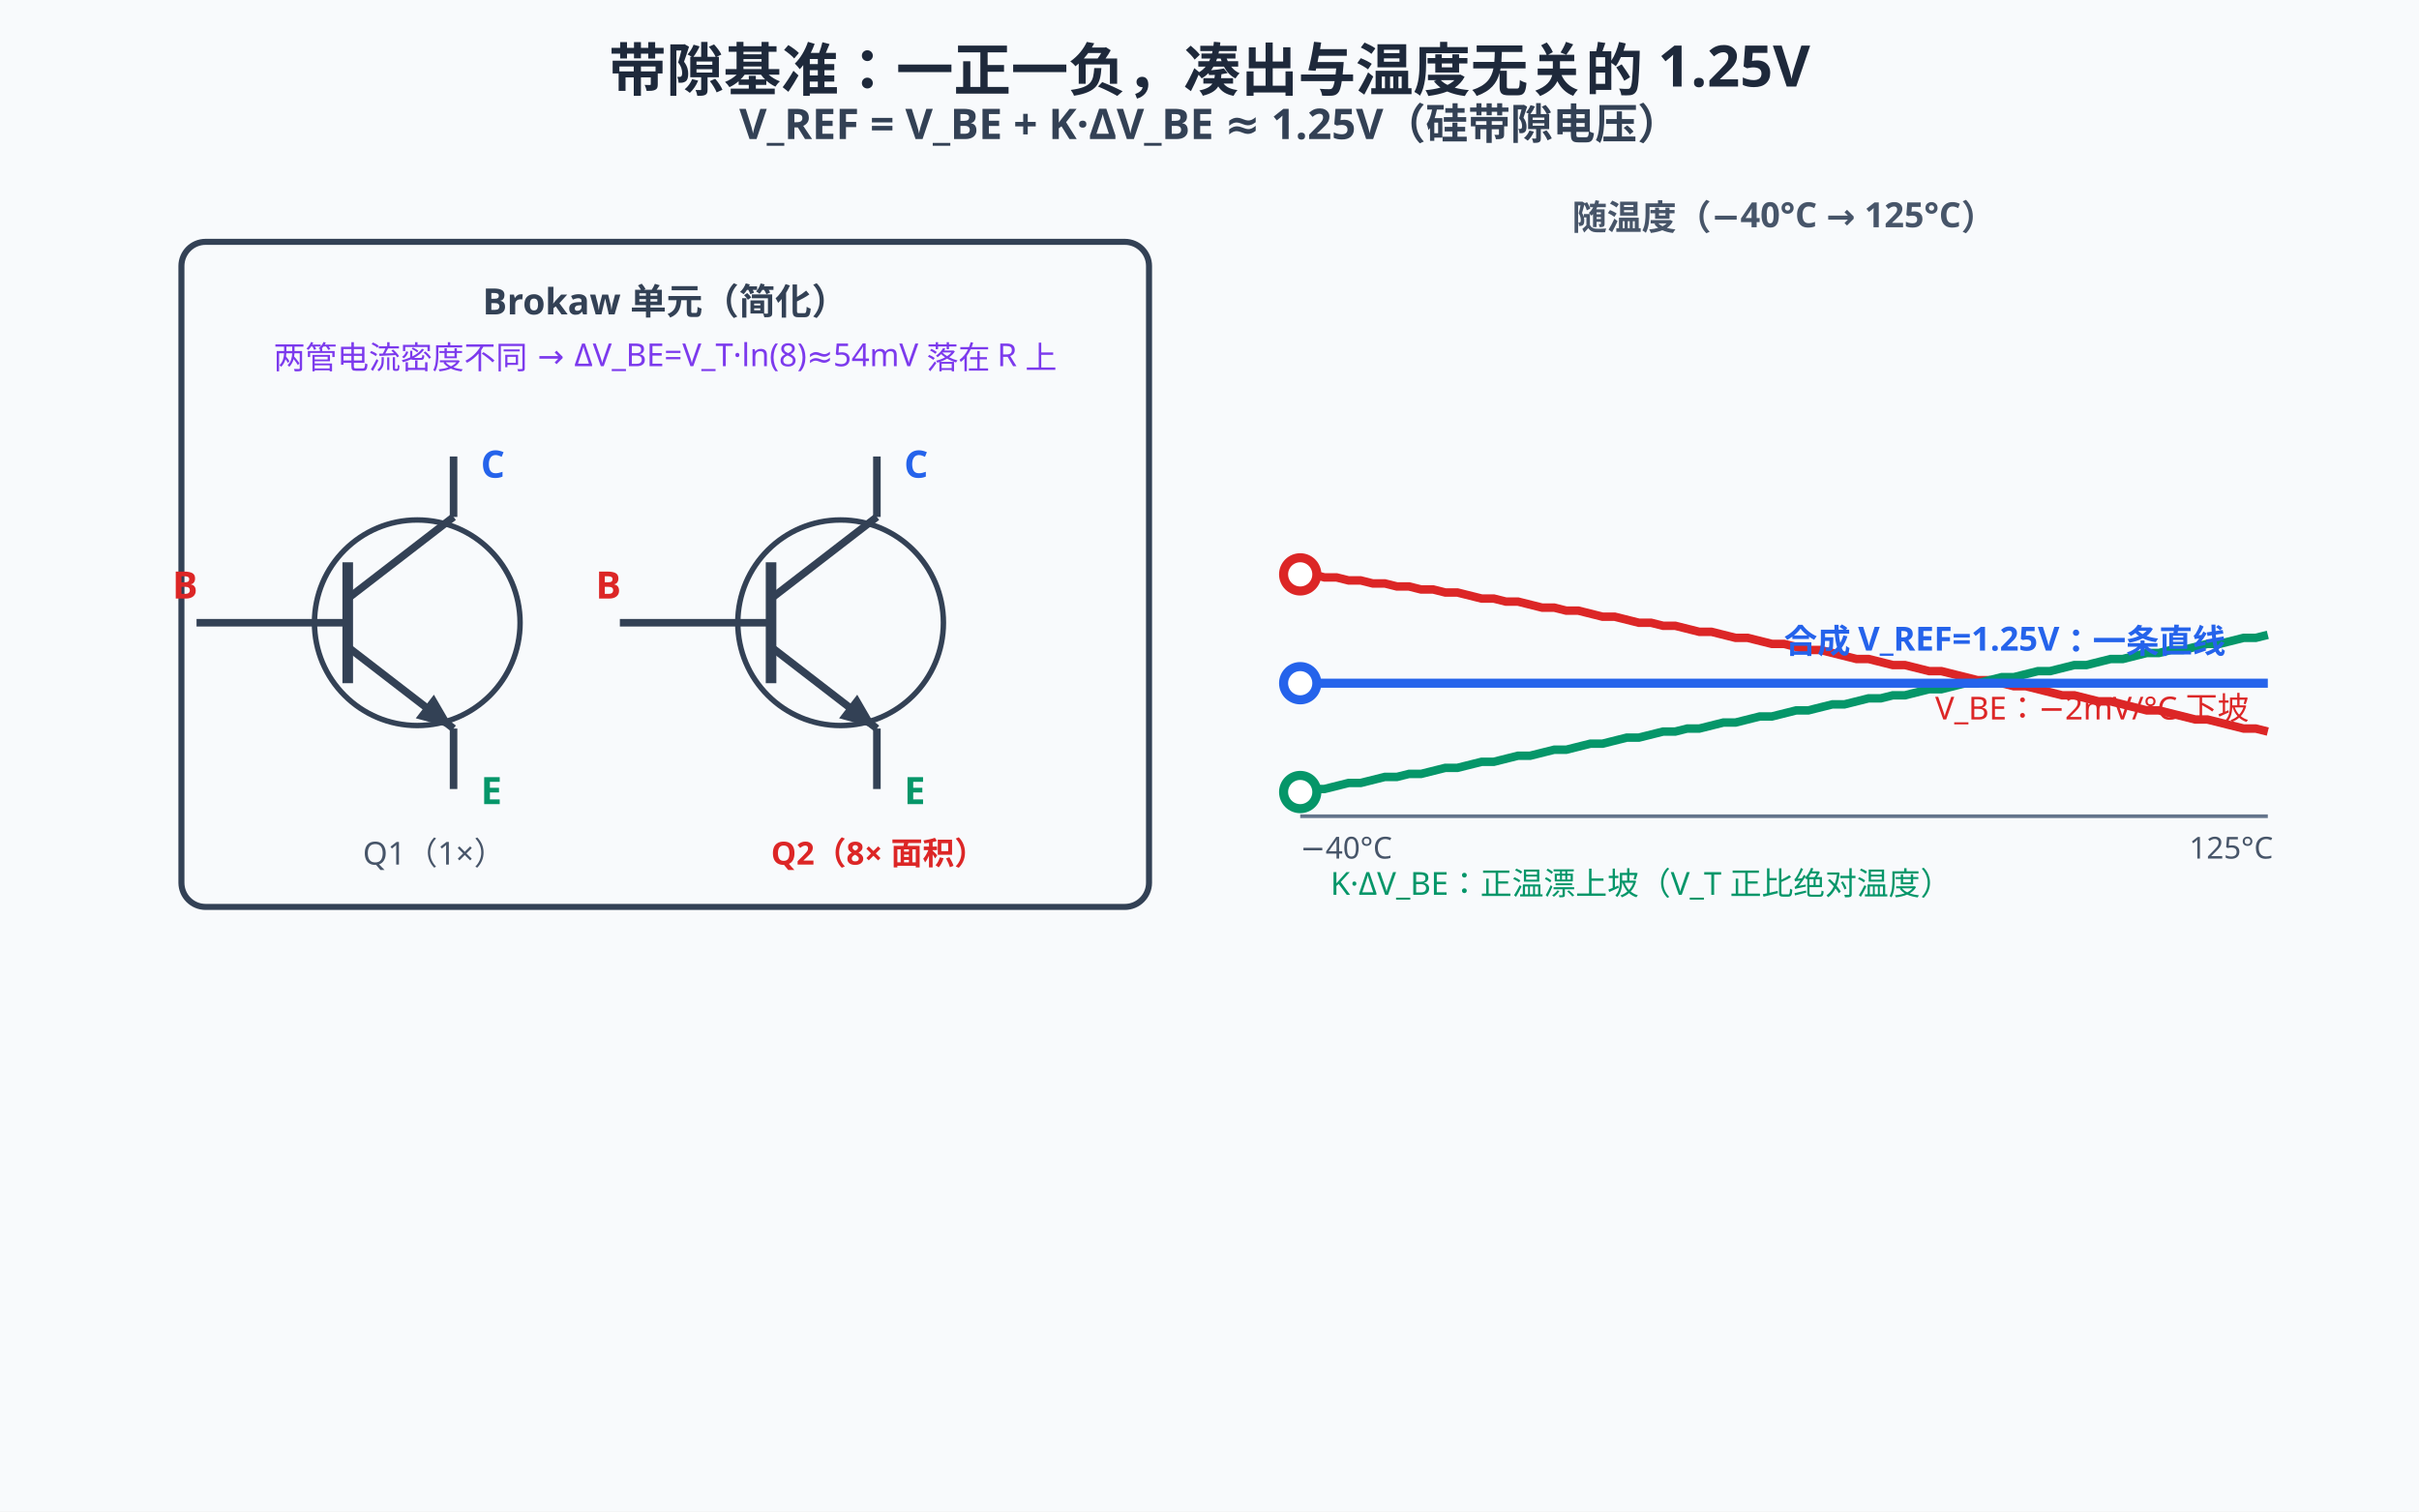
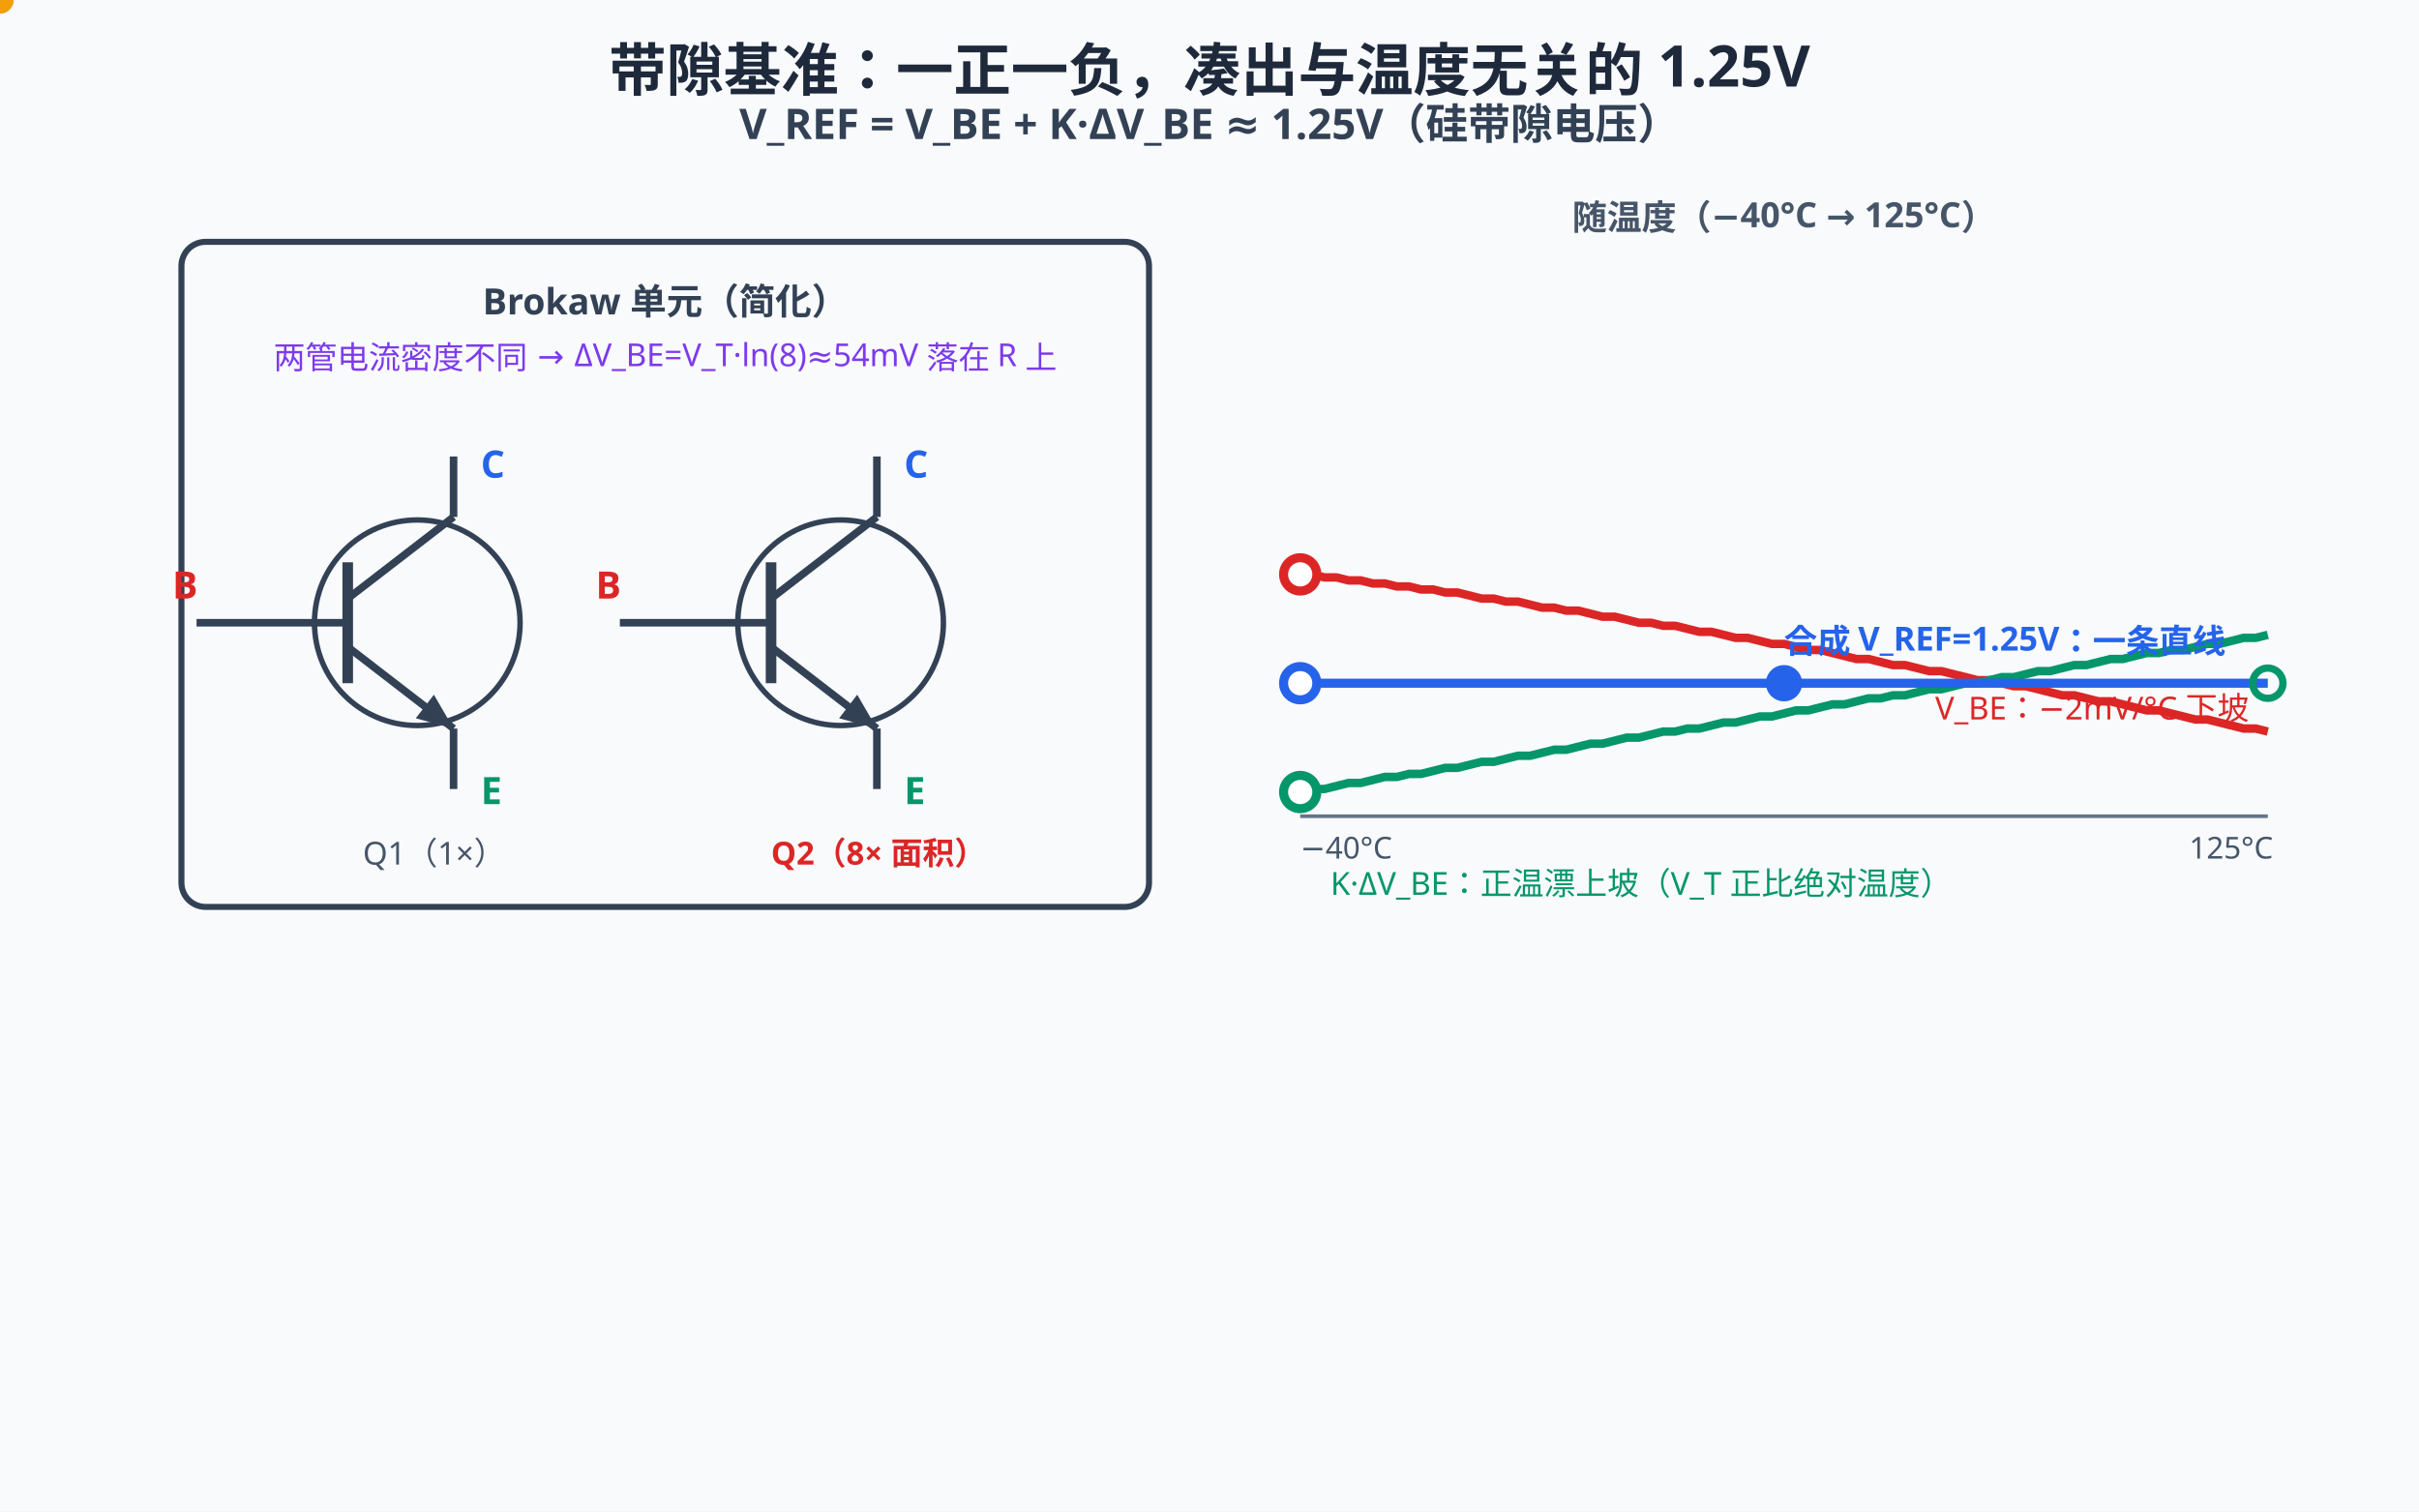
<svg xmlns="http://www.w3.org/2000/svg" width="800" height="500" viewBox="0 0 800 500">
  <rect width="800" height="500" fill="#f8fafc" />
  <style>
text{font-family:"Segoe UI","Microsoft YaHei",sans-serif;}
@media (prefers-color-scheme: dark){
rect[fill="#f8fafc"]{fill:#0f172a}
[fill="#1e293b"]{fill:#f1f5f9}[stroke="#1e293b"]{stroke:#f1f5f9}
[fill="#334155"]{fill:#e2e8f0}[stroke="#334155"]{stroke:#e2e8f0}
[fill="#475569"]{fill:#cbd5e1}[stroke="#475569"]{stroke:#cbd5e1}
[fill="#64748b"]{fill:#94a3b8}[stroke="#64748b"]{stroke:#94a3b8}
[fill="#dbeafe"]{fill:#1e3a8a}[fill="#eff6ff"]{fill:#172554}
[fill="#1d4ed8"]{fill:#60a5fa}[fill="#2563eb"]{fill:#60a5fa}[fill="#3b82f6"]{fill:#60a5fa}
[fill="#ecfdf5"]{fill:#022c22}[fill="#059669"]{fill:#34d399}[fill="#065f46"]{fill:#6ee7b7}[fill="#10b981"]{fill:#34d399}
[fill="#fffbeb"]{fill:#451a03}[fill="#b45309"]{fill:#fcd34d}[fill="#92400e"]{fill:#fcd34d}[fill="#f59e0b"]{fill:#fbbf24}
[fill="#fef2f2"]{fill:#450a0a}[fill="#dc2626"]{fill:#f87171}[fill="#991b1b"]{fill:#fca5a5}
[fill="#cbd5e1"]{fill:#334155}[stroke="#cbd5e1"]{stroke:#475569}
[fill="#ffffff"]{fill:#0f172a}[fill="#94a3b8"]{fill:#64748b}[stroke="#94a3b8"]{stroke:#64748b}
[fill="#7c3aed"]{fill:#a78bfa}[stroke="#7c3aed"]{stroke:#a78bfa}
}
</style>
  <text x="400" y="30" text-anchor="middle" font-size="19" font-weight="bold" fill="#1e293b">带隙基准：一正一负，凑出与温度无关的 1.25V</text>
  <text x="400" y="46" text-anchor="middle" font-size="14" font-weight="bold" fill="#334155">V_REF = V_BE + K·ΔV_BE ≈ 1.25V（硅带隙电压）</text>
  <rect x="60" y="80" width="320" height="220" rx="8" fill="#f8fafc" stroke="#334155" stroke-width="2" />
  <text x="220" y="104" text-anchor="middle" font-size="12" font-weight="bold" fill="#334155">Brokaw 单元（简化）</text>
  <text x="220" y="122" text-anchor="middle" font-size="10.5" fill="#7c3aed">两管电流密度不同 → ΔV_BE=V_T·ln(8)≈54mV 落在 R 上</text>
  <g stroke="#334155" fill="none" stroke-width="2.5">
    <circle cx="138" cy="206" r="34" stroke-width="1.8" />
    <line x1="115" y1="186" x2="115" y2="226" stroke-width="3.5" />
    <line x1="115" y1="198" x2="150" y2="171" />
    <line x1="115" y1="214" x2="150" y2="241" />
    <line x1="150" y1="171" x2="150" y2="151" />
    <line x1="150" y1="241" x2="150" y2="261" />
    <line x1="65" y1="206" x2="115" y2="206" />
    <polygon points="150,241 137.5,237.6 143.5,229.8" fill="#334155" stroke="none" />
  </g>
  <text x="57" y="198" font-size="12.5" font-weight="bold" fill="#dc2626">B</text>
  <text x="159" y="158" font-size="12.5" font-weight="bold" fill="#2563eb">C</text>
  <text x="159" y="266" font-size="12.5" font-weight="bold" fill="#059669">E</text>
  <g stroke="#334155" fill="none" stroke-width="2.5">
    <circle cx="278" cy="206" r="34" stroke-width="1.8" />
    <line x1="255" y1="186" x2="255" y2="226" stroke-width="3.5" />
    <line x1="255" y1="198" x2="290" y2="171" />
    <line x1="255" y1="214" x2="290" y2="241" />
    <line x1="290" y1="171" x2="290" y2="151" />
    <line x1="290" y1="241" x2="290" y2="261" />
    <line x1="205" y1="206" x2="255" y2="206" />
    <polygon points="290,241 277.5,237.6 283.5,229.8" fill="#334155" stroke="none" />
  </g>
  <text x="197" y="198" font-size="12.5" font-weight="bold" fill="#dc2626">B</text>
  <text x="299" y="158" font-size="12.5" font-weight="bold" fill="#2563eb">C</text>
  <text x="299" y="266" font-size="12.5" font-weight="bold" fill="#059669">E</text>
  <text x="120" y="286" font-size="10.5" fill="#475569">Q1（1×）</text>
  <text x="255" y="286" font-size="10.5" font-weight="bold" fill="#dc2626">Q2（8× 面积）</text>
  <text x="590" y="76" text-anchor="middle" font-size="11.5" font-weight="bold" fill="#475569">随温度（−40°C → 125°C）</text>
  <path d="M430,190 430,190 L434,190 L438,191 L442,191 L446,192 L450,192 L454,193 L458,193 L462,194 L466,194 L470,195 L474,195 L478,196 L482,196 L486,197 L490,198 L494,198 L498,199 L502,199 L506,200 L510,201 L514,201 L518,202 L522,202 L526,203 L530,204 L534,204 L538,205 L542,206 L546,206 L550,207 L554,207 L558,208 L562,209 L566,209 L570,210 L574,211 L578,211 L582,212 L586,213 L590,213 L594,214 L598,215 L602,215 L606,216 L610,217 L614,218 L618,218 L622,219 L626,220 L630,220 L634,221 L638,222 L642,222 L646,223 L650,224 L654,225 L658,225 L662,226 L666,227 L670,227 L674,228 L678,229 L682,230 L686,230 L690,231 L694,232 L698,232 L702,233 L706,234 L710,235 L714,235 L718,236 L722,237 L726,238 L730,238 L734,239 L738,240 L742,241 L746,241 L750,242" fill="none" stroke="#dc2626" stroke-width="2.8" />
  <text x="640" y="238" font-size="10.5" fill="#dc2626">V_BE：−2mV/°C 下坡</text>
  <path d="M430,262 430,262 L434,261 L438,261 L442,260 L446,259 L450,259 L454,258 L458,257 L462,257 L466,256 L470,256 L474,255 L478,254 L482,254 L486,253 L490,252 L494,252 L498,251 L502,250 L506,250 L510,249 L514,248 L518,248 L522,247 L526,246 L530,246 L534,245 L538,244 L542,244 L546,243 L550,242 L554,242 L558,241 L562,241 L566,240 L570,239 L574,239 L578,238 L582,237 L586,237 L590,236 L594,235 L598,235 L602,234 L606,233 L610,233 L614,232 L618,231 L622,231 L626,230 L630,230 L634,229 L638,228 L642,228 L646,227 L650,226 L654,226 L658,225 L662,224 L666,224 L670,223 L674,222 L678,222 L682,221 L686,220 L690,220 L694,219 L698,218 L702,218 L706,217 L710,216 L714,216 L718,215 L722,215 L726,214 L730,213 L734,213 L738,212 L742,211 L746,211 L750,210" fill="none" stroke="#059669" stroke-width="2.8" />
  <text x="440" y="296" font-size="10.5" fill="#059669">K·ΔV_BE：正温漂上坡（V_T 正比绝对温度）</text>
  <line x1="430" y1="226" x2="750" y2="226" stroke="#2563eb" stroke-width="3" />
  <text x="590" y="216" font-size="11" font-weight="bold" fill="#2563eb">合成 V_REF=1.25V：一条直线</text>
  <line x1="430" y1="270" x2="750" y2="270" stroke="#64748b" stroke-width="1.2" />
  <text x="430" y="284" font-size="10" fill="#475569">−40°C</text>
  <text x="724" y="284" font-size="10" fill="#475569">125°C</text>
  <circle cx="430" cy="190" r="5.5" fill="#fff" stroke="#dc2626" stroke-width="3">
    <animateMotion dur="6s" repeatCount="indefinite" path="M430,190 430,190 L434,190 L438,191 L442,191 L446,192 L450,192 L454,193 L458,193 L462,194 L466,194 L470,195 L474,195 L478,196 L482,196 L486,197 L490,198 L494,198 L498,199 L502,199 L506,200 L510,201 L514,201 L518,202 L522,202 L526,203 L530,204 L534,204 L538,205 L542,206 L546,206 L550,207 L554,207 L558,208 L562,209 L566,209 L570,210 L574,211 L578,211 L582,212 L586,213 L590,213 L594,214 L598,215 L602,215 L606,216 L610,217 L614,218 L618,218 L622,219 L626,220 L630,220 L634,221 L638,222 L642,222 L646,223 L650,224 L654,225 L658,225 L662,226 L666,227 L670,227 L674,228 L678,229 L682,230 L686,230 L690,231 L694,232 L698,232 L702,233 L706,234 L710,235 L714,235 L718,236 L722,237 L726,238 L730,238 L734,239 L738,240 L742,241 L746,241 L750,242" />
  </circle>
  <circle cx="430" cy="262" r="5.5" fill="#fff" stroke="#059669" stroke-width="3">
    <animateMotion dur="6s" repeatCount="indefinite" path="M430,262 430,262 L434,261 L438,261 L442,260 L446,259 L450,259 L454,258 L458,257 L462,257 L466,256 L470,256 L474,255 L478,254 L482,254 L486,253 L490,252 L494,252 L498,251 L502,250 L506,250 L510,249 L514,248 L518,248 L522,247 L526,246 L530,246 L534,245 L538,244 L542,244 L546,243 L550,242 L554,242 L558,241 L562,241 L566,240 L570,239 L574,239 L578,238 L582,237 L586,237 L590,236 L594,235 L598,235 L602,234 L606,233 L610,233 L614,232 L618,231 L622,231 L626,230 L630,230 L634,229 L638,228 L642,228 L646,227 L650,226 L654,226 L658,225 L662,224 L666,224 L670,223 L674,222 L678,222 L682,221 L686,220 L690,220 L694,219 L698,218 L702,218 L706,217 L710,216 L714,216 L718,215 L722,215 L726,214 L730,213 L734,213 L738,212 L742,211 L746,211 L750,210" />
  </circle>
  <circle cx="430" cy="226" r="5.5" fill="#fff" stroke="#2563eb" stroke-width="3">
    <animateMotion dur="6s" repeatCount="indefinite" path="M430,226 H750" />
  </circle>
+   <circle r="4.5" fill="#f59e0b">
+     <animateMotion dur="6s" begin="-0.5s" repeatCount="indefinite" path="M110,300 L110,340 L150,340" />
+   </circle>
+   <circle r="4.5" fill="#f59e0b">
+     <animateMotion dur="6s" begin="-1.2s" repeatCount="indefinite" path="M150,360 L200,360 L200,400" />
+   </circle>
+   <circle cx="750" cy="226" r="5" fill="none" stroke="#059669" stroke-width="2.4">
+     <animate attributeName="r" values="5;13;5" dur="1.8s" repeatCount="indefinite" />
+     <animate attributeName="opacity" values="0.95;0.15;0.95" dur="1.8s" repeatCount="indefinite" />
+   </circle>
+   <circle cx="590" cy="226" r="6" fill="#2563eb">
+     <animate attributeName="r" values="6;10;6" dur="2.2s" repeatCount="indefinite" />
+   </circle>
  <text x="400" y="430" text-anchor="middle" font-size="14.5" font-weight="bold" fill="#dc2626" opacity="0">① V_BE 天生负温漂（−2mV/°C）——温度一升它就掉（PN 结特性，见 2.2）<animate attributeName="opacity" values="0;1;1;0;0" keyTimes="0;0.03;0.22;0.28;1" dur="6s" repeatCount="indefinite" />
  </text>
  <text x="400" y="430" text-anchor="middle" font-size="14.5" font-weight="bold" fill="#059669" opacity="0">② ΔV_BE 天生正温漂——两管电流密度差产生，V_T=kT/q 与绝对温度严格成正比<animate attributeName="opacity" values="0;0;1;1;0;0" keyTimes="0;0.3;0.35;0.58;0.64;1" dur="6s" repeatCount="indefinite" />
  </text>
  <text x="400" y="430" text-anchor="middle" font-size="14.5" font-weight="bold" fill="#2563eb" opacity="0">③ 给 ΔV_BE 配权重 K，让上坡斜率恰好抵消下坡——合成 1.25V，全温区纹丝不动<animate attributeName="opacity" values="0;0;1;1" keyTimes="0;0.64;0.7;1" dur="6s" repeatCount="indefinite" />
  </text>
  <g opacity="0">
    <animate attributeName="opacity" values="0;0;1;1" keyTimes="0;0.74;0.79;1" dur="6s" repeatCount="indefinite" />
    <rect x="30" y="450" width="740" height="34" rx="8" fill="#ecfdf5" stroke="#059669" stroke-width="1.5" />
    <text x="400" y="472" text-anchor="middle" font-size="13.5" font-weight="bold" fill="#059669">1.25V 不是调出来的，是硅的带隙电压——两条物理曲线的交点写在材料常数里（Widlar 1971 / Brokaw 1974，见 8.9）</text>
  </g>
</svg>
